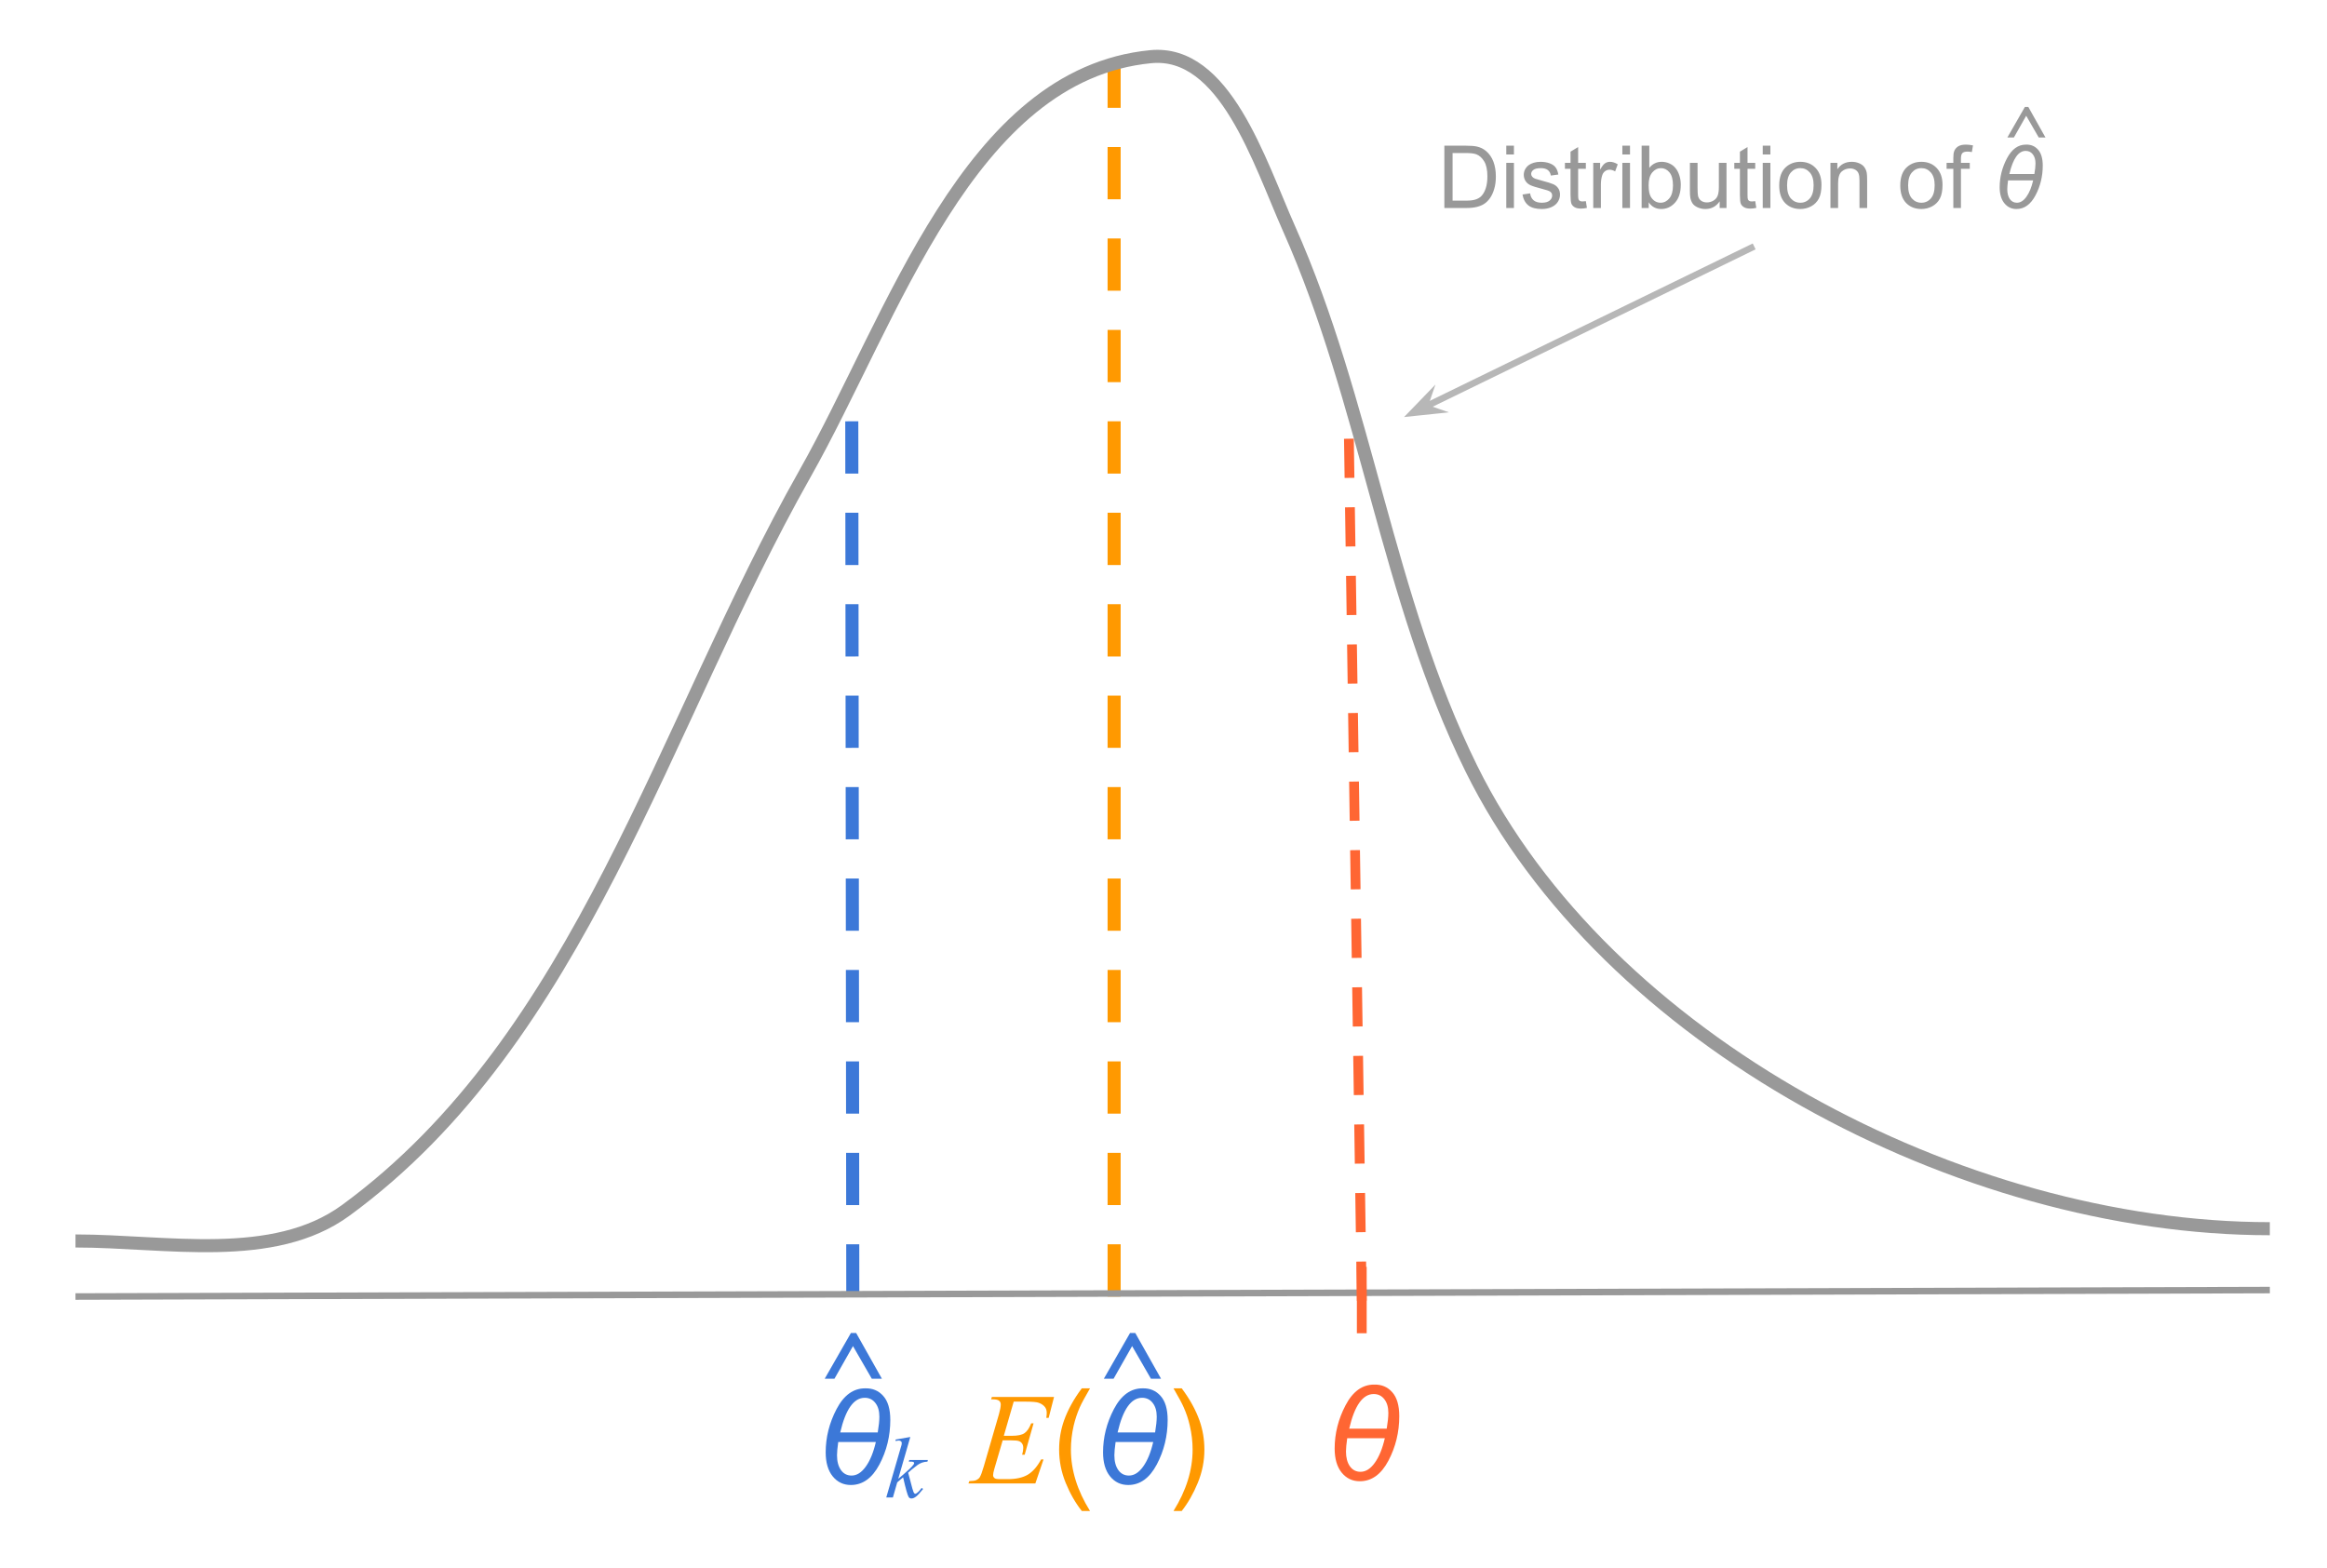
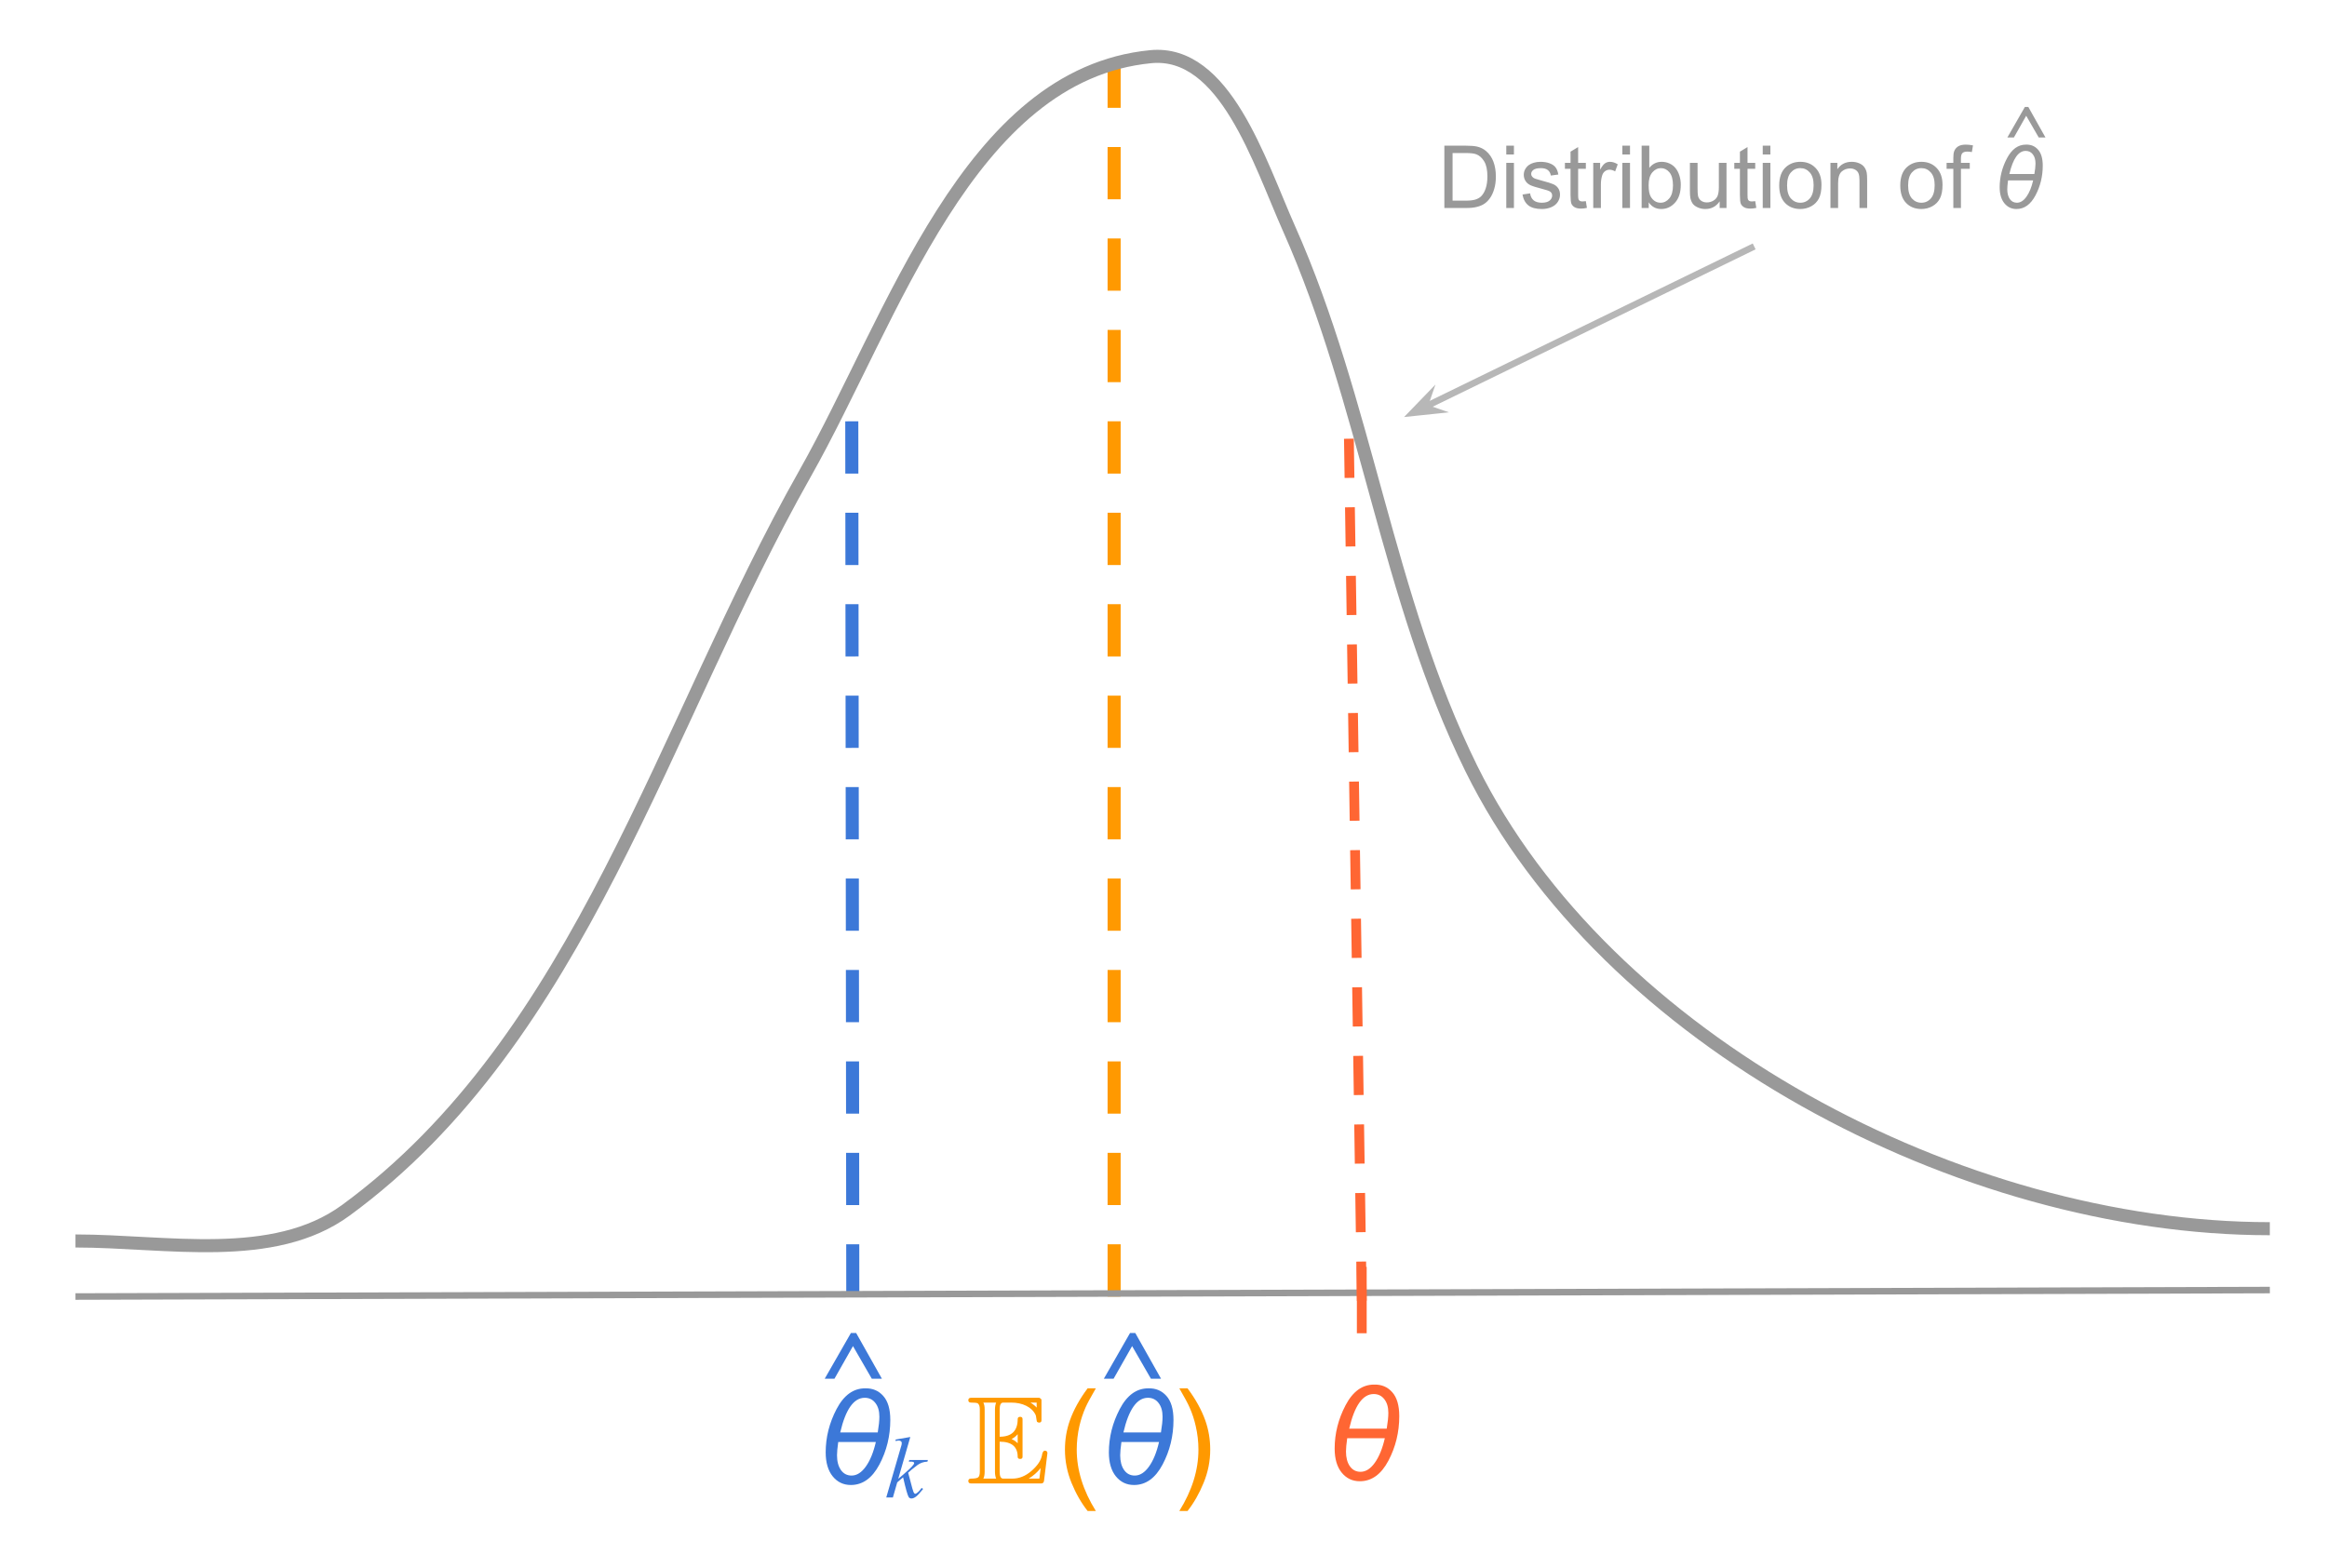
<svg xmlns="http://www.w3.org/2000/svg" version="1.1" viewBox="0.0 0.0 712.381 480.0" fill="none" stroke="none" stroke-linecap="square" stroke-miterlimit="10">
  <clipPath id="p.0">
    <path d="m0 0l712.381 0l0 480.0l-712.381 0l0 -480.0z" clip-rule="nonzero" />
  </clipPath>
  <g clip-path="url(#p.0)">
    <path fill="#000000" fill-opacity="0.0" d="m0 0l712.381 0l0 480.0l-712.381 0z" fill-rule="evenodd" />
    <path fill="#000000" fill-opacity="0.0" d="m390.228 405.709l53.323 0l0 57.134l-53.323 0z" fill-rule="evenodd" />
    <path fill="#ff6633" d="m408.587 443.578q0 -6.891 3.328 -13.25q3.344 -6.375 8.781 -6.344q3.375 -0.094 5.516 2.328q2.156 2.406 2.156 7.344q0 7.344 -3.328 13.641q-3.328 6.281 -8.75 6.281q-3.406 0 -5.562 -2.656q-2.141 -2.656 -2.141 -7.344zm4.453 -6.094l11.484 0q0.5 -2.984 0.5 -4.828q0 -2.641 -1.234 -4.203q-1.219 -1.578 -3.25 -1.578q-5.031 0 -7.5 10.609zm10.906 2.922l-11.516 0q-0.375 2.641 -0.375 4.062q0 2.812 1.188 4.516q1.203 1.703 3.266 1.703q2.391 0 4.359 -2.75q1.984 -2.766 3.078 -7.531z" fill-rule="nonzero" />
    <path fill="#000000" fill-opacity="0.0" d="m234.414 406.857l53.323 0l0 57.134l-53.323 0z" fill-rule="evenodd" />
    <path fill="#3c78d8" d="m252.773 444.726q0 -6.891 3.328 -13.25q3.344 -6.375 8.781 -6.344q3.375 -0.094 5.516 2.328q2.156 2.406 2.156 7.344q0 7.344 -3.328 13.641q-3.328 6.281 -8.75 6.281q-3.406 0 -5.562 -2.656q-2.141 -2.656 -2.141 -7.344zm4.453 -6.094l11.484 0q0.5 -2.984 0.5 -4.828q0 -2.641 -1.234 -4.203q-1.219 -1.578 -3.25 -1.578q-5.031 0 -7.5 10.609zm10.906 2.922l-11.516 0q-0.375 2.641 -0.375 4.062q0 2.812 1.188 4.516q1.203 1.703 3.266 1.703q2.391 0 4.359 -2.75q1.984 -2.766 3.078 -7.531z" fill-rule="nonzero" />
    <path fill="#000000" fill-opacity="0.0" d="m281.265 406.858l105.008 0l0 71.37l-105.008 0z" fill-rule="evenodd" />
-     <path fill="#ff9900" d="m310.335 429.195l-3.031 10.469l2.484 0q2.656 0 3.844 -0.812q1.188 -0.812 2.047 -3.0l0.734 0l-2.719 9.609l-0.781 0q0.344 -1.203 0.344 -2.062q0 -0.844 -0.344 -1.344q-0.328 -0.516 -0.938 -0.75q-0.594 -0.25 -2.5 -0.25l-2.516 0l-2.562 8.766q-0.375 1.266 -0.375 1.938q0 0.5 0.484 0.891q0.344 0.281 1.672 0.281l2.344 0q3.797 0 6.094 -1.344q2.297 -1.359 4.109 -4.688l0.734 0l-2.5 7.359l-20.484 0l0.266 -0.719q1.516 -0.047 2.047 -0.281q0.781 -0.344 1.141 -0.891q0.516 -0.812 1.25 -3.359l4.641 -15.984q0.547 -1.938 0.547 -2.953q0 -0.734 -0.516 -1.156q-0.516 -0.422 -2.016 -0.422l-0.422 0l0.234 -0.719l19.031 0l-1.641 6.391l-0.719 0q0.125 -0.906 0.125 -1.516q0 -1.031 -0.5 -1.734q-0.672 -0.891 -1.938 -1.359q-0.938 -0.359 -4.312 -0.359l-3.359 0z" fill-rule="nonzero" />
-     <path fill="#ff9900" d="m331.175 462.68q-2.906 -3.672 -4.922 -8.594q-2.016 -4.922 -2.016 -10.203q0 -4.641 1.5 -8.906q1.766 -4.938 5.438 -9.844l2.516 0q-2.359 4.062 -3.125 5.797q-1.188 2.703 -1.875 5.625q-0.844 3.656 -0.844 7.344q0 9.406 5.844 18.781l-2.516 0z" fill-rule="nonzero" />
-     <path fill="#3c78d8" d="m337.683 444.726q0 -6.891 3.328 -13.25q3.344 -6.375 8.781 -6.344q3.375 -0.094 5.516 2.328q2.156 2.406 2.156 7.344q0 7.344 -3.328 13.641q-3.328 6.281 -8.75 6.281q-3.406 0 -5.562 -2.656q-2.141 -2.656 -2.141 -7.344zm4.453 -6.094l11.484 0q0.5 -2.984 0.5 -4.828q0 -2.641 -1.234 -4.203q-1.219 -1.578 -3.25 -1.578q-5.031 0 -7.5 10.609zm10.906 2.922l-11.516 0q-0.375 2.641 -0.375 4.062q0 2.812 1.188 4.516q1.203 1.703 3.266 1.703q2.391 0 4.359 -2.75q1.984 -2.766 3.078 -7.531z" fill-rule="nonzero" />
-     <path fill="#ff9900" d="m361.773 462.68l-2.516 0q5.844 -9.375 5.844 -18.781q0 -3.672 -0.844 -7.281q-0.656 -2.922 -1.859 -5.625q-0.75 -1.75 -3.141 -5.859l2.516 0q3.672 4.906 5.438 9.844q1.5 4.266 1.5 8.906q0 5.281 -2.031 10.203q-2.016 4.922 -4.906 8.594z" fill-rule="nonzero" />
+     <path fill="#ff9900" d="m297.286 452.773q1.625 0 2.141 -0.375q0.531 -0.375 0.531 -1.781l0 -19.078q0 -1.406 -0.672 -1.844q-0.484 -0.203 -2.0 -0.203q-0.844 0 -0.844 -0.719q0 -0.75 0.844 -0.75l20.875 0q0.672 0.312 0.672 0.672l0 6.25q0 0.672 -0.75 0.672q-0.25 0 -0.609 -0.234q-0.109 -0.25 -0.219 -1.062q-0.094 -0.828 -0.219 -1.062q-0.875 -1.797 -2.859 -2.781q-1.984 -0.984 -4.625 -0.984l-2.438 0q-1.078 0 -1.078 2.078l0 8.375q5.516 0 5.516 -5.406q0 -0.688 0.766 -0.688q0.719 0 0.719 0.688l0 11.562q0 0.641 -0.719 0.641q-0.766 0 -0.766 -0.641q0 -4.641 -5.516 -4.641l0 9.281q0 2.031 1.078 2.031l2.797 0q3.125 0 5.828 -2.328q2.703 -2.344 3.219 -4.672q0.203 -1.562 0.953 -1.562q0.328 0 0.531 0.203q0.203 0.203 0.203 0.484q0 0.078 0 0.125l-1.047 8.547q-0.125 0.328 -0.203 0.453q-0.438 0.234 -0.484 0.234l-21.625 0q-0.844 0 -0.844 -0.766q0 -0.719 0.844 -0.719zm20.078 -21.75l0 -1.531l-1.922 0q1.203 0.719 1.922 1.531zm-5.812 10.922l0 -2.766q-0.875 1.0 -1.875 1.484q1.047 0.438 1.875 1.281zm7.047 7.594q-1.562 1.953 -3.688 3.234l3.281 0l0.406 -3.234zm-13.641 3.234q-0.359 -0.922 -0.359 -2.031l0 -19.172q0 -1.156 0.359 -2.078l-3.922 0q0.406 0.766 0.406 2.047l0 19.078q0 1.406 -0.406 2.156l3.922 0z" fill-rule="nonzero" />
+     <path fill="#ff9900" d="m332.958 462.68q-2.906 -3.672 -4.922 -8.594q-2.016 -4.922 -2.016 -10.203q0 -4.641 1.5 -8.906q1.766 -4.938 5.438 -9.844l2.516 0q-2.359 4.062 -3.125 5.797q-1.188 2.703 -1.875 5.625q-0.844 3.656 -0.844 7.344q0 9.406 5.844 18.781l-2.516 0z" fill-rule="nonzero" />
+     <path fill="#3c78d8" d="m339.466 444.726q0 -6.891 3.328 -13.25q3.344 -6.375 8.781 -6.344q3.375 -0.094 5.516 2.328q2.156 2.406 2.156 7.344q0 7.344 -3.328 13.641q-3.328 6.281 -8.75 6.281q-3.406 0 -5.562 -2.656q-2.141 -2.656 -2.141 -7.344zm4.453 -6.094l11.484 0q0.5 -2.984 0.5 -4.828q0 -2.641 -1.234 -4.203q-1.219 -1.578 -3.25 -1.578q-5.031 0 -7.5 10.609zm10.906 2.922l-11.516 0q-0.375 2.641 -0.375 4.062q0 2.812 1.188 4.516q1.203 1.703 3.266 1.703q2.391 0 4.359 -2.75q1.984 -2.766 3.078 -7.531z" fill-rule="nonzero" />
+     <path fill="#ff9900" d="m363.556 462.68l-2.516 0q5.844 -9.375 5.844 -18.781q0 -3.672 -0.844 -7.281q-0.656 -2.922 -1.859 -5.625q-0.75 -1.75 -3.141 -5.859l2.516 0q3.672 4.906 5.438 9.844q1.5 4.266 1.5 8.906q0 5.281 -2.031 10.203q-2.016 4.922 -4.906 8.594z" fill-rule="nonzero" />
    <path fill="#000000" fill-opacity="0.0" d="m318.597 387.809l53.323 0l0 40.126l-53.323 0z" fill-rule="evenodd" />
    <path fill="#3c78d8" d="m337.924 422.193l8.031 -14.016l1.594 0l7.891 14.016l-3.094 0l-5.766 -10.0l-5.672 10.0l-2.984 0z" fill-rule="nonzero" />
    <path fill="#000000" fill-opacity="0.0" d="m233.142 387.809l53.323 0l0 40.126l-53.323 0z" fill-rule="evenodd" />
    <path fill="#3c78d8" d="m252.47 422.193l8.031 -14.016l1.594 0l7.891 14.016l-3.094 0l-5.766 -10.0l-5.672 10.0l-2.984 0z" fill-rule="nonzero" />
    <path fill="#000000" fill-opacity="0.0" d="m341.074 397.016l0 -377.386" fill-rule="evenodd" />
    <path stroke="#ff9900" stroke-width="4.0" stroke-linejoin="round" stroke-linecap="butt" stroke-dasharray="16.0,12.0" d="m341.074 397.016l0 -377.386" fill-rule="evenodd" />
    <path fill="#000000" fill-opacity="0.0" d="m261.074 397.016l-0.315 -271.496" fill-rule="evenodd" />
    <path stroke="#3c78d8" stroke-width="4.0" stroke-linejoin="round" stroke-linecap="butt" stroke-dasharray="16.0,12.0" d="m261.074 397.016l-0.315 -271.496" fill-rule="evenodd" />
    <path fill="#000000" fill-opacity="0.0" d="m23.11 380.003c27.775 0 60.547 6.873 82.768 -9.395c72.098 -52.781 96.976 -148.45 140.512 -225.478c27.108 -47.962 50.032 -122.318 105.867 -127.771c22.733 -2.22 33.238 32.156 42.347 52.609c23.703 53.221 30.03 113.064 55.818 165.354c41.05 83.235 149.821 140.921 244.454 140.921" fill-rule="evenodd" />
    <path stroke="#999999" stroke-width="4.0" stroke-linejoin="round" stroke-linecap="butt" d="m23.11 380.003c27.775 0 60.547 6.873 82.768 -9.395c72.098 -52.781 96.976 -148.45 140.512 -225.478c27.108 -47.962 50.032 -122.318 105.867 -127.771c22.733 -2.22 33.238 32.156 42.347 52.609c23.703 53.221 30.03 113.064 55.818 165.354c41.05 83.235 149.821 140.921 244.454 140.921" fill-rule="evenodd" />
    <path fill="#000000" fill-opacity="0.0" d="m23.105 397.016l671.78 -1.984" fill-rule="evenodd" />
    <path stroke="#999999" stroke-width="2.0" stroke-linejoin="round" stroke-linecap="butt" d="m23.105 397.016l671.78 -1.984" fill-rule="evenodd" />
    <path fill="#000000" fill-opacity="0.0" d="m416.89 387.94l0 20.315" fill-rule="evenodd" />
    <path stroke="#ff6633" stroke-width="3.0" stroke-linejoin="round" stroke-linecap="butt" d="m416.89 387.94l0 20.315" fill-rule="evenodd" />
    <path fill="#000000" fill-opacity="0.0" d="m431.11 29.089l211.811 0l0 46.362l-211.811 0z" fill-rule="evenodd" />
    <path fill="#999999" d="m442.173 63.689l0 -19.078l6.562 0q2.234 0 3.406 0.266q1.641 0.375 2.797 1.375q1.5 1.266 2.25 3.25q0.75 1.984 0.75 4.547q0 2.172 -0.516 3.859q-0.5 1.672 -1.297 2.781q-0.781 1.094 -1.734 1.719q-0.938 0.625 -2.281 0.953q-1.328 0.328 -3.062 0.328l-6.875 0zm2.516 -2.25l4.078 0q1.891 0 2.953 -0.344q1.078 -0.359 1.719 -1.0q0.891 -0.891 1.391 -2.406q0.516 -1.516 0.516 -3.688q0 -2.984 -0.984 -4.594q-0.984 -1.609 -2.391 -2.156q-1.016 -0.391 -3.266 -0.391l-4.016 0l0 14.578zm16.438 -14.141l0 -2.688l2.344 0l0 2.688l-2.344 0zm0 16.391l0 -13.828l2.344 0l0 13.828l-2.344 0zm4.969 -4.125l2.328 -0.359q0.188 1.391 1.078 2.141q0.891 0.734 2.5 0.734q1.609 0 2.391 -0.656q0.781 -0.656 0.781 -1.547q0 -0.797 -0.688 -1.25q-0.484 -0.312 -2.391 -0.797q-2.578 -0.656 -3.578 -1.125q-1.0 -0.469 -1.516 -1.312q-0.516 -0.844 -0.516 -1.859q0 -0.922 0.422 -1.703q0.438 -0.797 1.156 -1.312q0.547 -0.406 1.484 -0.688q0.953 -0.281 2.031 -0.281q1.625 0 2.859 0.469q1.234 0.469 1.812 1.281q0.594 0.797 0.812 2.141l-2.297 0.312q-0.156 -1.078 -0.906 -1.672q-0.75 -0.594 -2.109 -0.594q-1.609 0 -2.312 0.531q-0.688 0.531 -0.688 1.25q0 0.453 0.297 0.812q0.281 0.375 0.891 0.625q0.359 0.141 2.078 0.609q2.484 0.656 3.469 1.078q0.984 0.422 1.531 1.234q0.562 0.797 0.562 2.0q0 1.172 -0.688 2.219q-0.672 1.031 -1.969 1.594q-1.281 0.563 -2.906 0.563q-2.703 0 -4.125 -1.109q-1.406 -1.125 -1.797 -3.328zm19.391 2.031l0.328 2.062q-0.984 0.219 -1.766 0.219q-1.266 0 -1.969 -0.406q-0.703 -0.406 -1.0 -1.062q-0.281 -0.656 -0.281 -2.766l0 -7.953l-1.719 0l0 -1.828l1.719 0l0 -3.422l2.328 -1.406l0 4.828l2.359 0l0 1.828l-2.359 0l0 8.078q0 1.0 0.125 1.297q0.125 0.281 0.406 0.453q0.281 0.172 0.797 0.172q0.391 0 1.031 -0.094zm2.265 2.094l0 -13.828l2.109 0l0 2.094q0.797 -1.469 1.484 -1.938q0.688 -0.469 1.5 -0.469q1.188 0 2.406 0.766l-0.797 2.172q-0.859 -0.516 -1.719 -0.516q-0.766 0 -1.391 0.469q-0.609 0.453 -0.859 1.281q-0.391 1.25 -0.391 2.734l0 7.234l-2.344 0zm8.908 -16.391l0 -2.688l2.344 0l0 2.688l-2.344 0zm0 16.391l0 -13.828l2.344 0l0 13.828l-2.344 0zm8.078 0l-2.172 0l0 -19.078l2.344 0l0 6.797q1.484 -1.859 3.781 -1.859q1.281 0 2.406 0.516q1.141 0.516 1.875 1.453q0.75 0.922 1.156 2.25q0.422 1.312 0.422 2.797q0 3.562 -1.766 5.5q-1.75 1.938 -4.219 1.938q-2.438 0 -3.828 -2.047l0 1.734zm-0.031 -7.016q0 2.484 0.672 3.594q1.109 1.812 3.0 1.812q1.531 0 2.656 -1.328q1.125 -1.344 1.125 -3.984q0 -2.703 -1.078 -3.984q-1.078 -1.297 -2.594 -1.297q-1.547 0 -2.672 1.328q-1.109 1.328 -1.109 3.859zm21.747 7.016l0 -2.031q-1.609 2.344 -4.375 2.344q-1.234 0 -2.297 -0.469q-1.062 -0.469 -1.578 -1.172q-0.5 -0.719 -0.719 -1.75q-0.141 -0.688 -0.141 -2.188l0 -8.562l2.344 0l0 7.672q0 1.828 0.141 2.469q0.219 0.922 0.938 1.453q0.719 0.531 1.766 0.531q1.062 0 1.984 -0.531q0.922 -0.547 1.297 -1.469q0.391 -0.938 0.391 -2.719l0 -7.406l2.344 0l0 13.828l-2.094 0zm10.887 -2.094l0.328 2.062q-0.984 0.219 -1.766 0.219q-1.266 0 -1.969 -0.406q-0.703 -0.406 -1.0 -1.062q-0.281 -0.656 -0.281 -2.766l0 -7.953l-1.719 0l0 -1.828l1.719 0l0 -3.422l2.328 -1.406l0 4.828l2.359 0l0 1.828l-2.359 0l0 8.078q0 1.0 0.125 1.297q0.125 0.281 0.406 0.453q0.281 0.172 0.797 0.172q0.391 0 1.031 -0.094zm2.297 -14.297l0 -2.688l2.344 0l0 2.688l-2.344 0zm0 16.391l0 -13.828l2.344 0l0 13.828l-2.344 0zm5.047 -6.906q0 -3.844 2.125 -5.688q1.781 -1.547 4.344 -1.547q2.859 0 4.656 1.875q1.812 1.859 1.812 5.156q0 2.672 -0.797 4.203q-0.797 1.531 -2.328 2.375q-1.531 0.844 -3.344 0.844q-2.891 0 -4.688 -1.859q-1.781 -1.859 -1.781 -5.359zm2.406 0q0 2.656 1.156 3.984q1.156 1.312 2.906 1.312q1.75 0 2.906 -1.328q1.156 -1.328 1.156 -4.047q0 -2.562 -1.172 -3.891q-1.156 -1.328 -2.891 -1.328q-1.75 0 -2.906 1.328q-1.156 1.312 -1.156 3.969zm13.278 6.906l0 -13.828l2.109 0l0 1.969q1.531 -2.281 4.406 -2.281q1.25 0 2.297 0.453q1.047 0.453 1.562 1.188q0.531 0.719 0.734 1.719q0.125 0.656 0.125 2.281l0 8.5l-2.344 0l0 -8.406q0 -1.438 -0.281 -2.141q-0.266 -0.719 -0.969 -1.141q-0.688 -0.422 -1.625 -0.422q-1.484 0 -2.578 0.953q-1.094 0.953 -1.094 3.609l0 7.547l-2.344 0zm21.372 -6.906q0 -3.844 2.125 -5.688q1.781 -1.547 4.344 -1.547q2.859 0 4.656 1.875q1.812 1.859 1.812 5.156q0 2.672 -0.797 4.203q-0.797 1.531 -2.328 2.375q-1.531 0.844 -3.344 0.844q-2.891 0 -4.688 -1.859q-1.781 -1.859 -1.781 -5.359zm2.406 0q0 2.656 1.156 3.984q1.156 1.312 2.906 1.312q1.75 0 2.906 -1.328q1.156 -1.328 1.156 -4.047q0 -2.562 -1.172 -3.891q-1.156 -1.328 -2.891 -1.328q-1.75 0 -2.906 1.328q-1.156 1.312 -1.156 3.969zm13.841 6.906l0 -12.0l-2.062 0l0 -1.828l2.062 0l0 -1.469q0 -1.391 0.25 -2.062q0.344 -0.922 1.188 -1.484q0.859 -0.562 2.391 -0.562q0.984 0 2.188 0.234l-0.344 2.047q-0.734 -0.141 -1.391 -0.141q-1.062 0 -1.516 0.469q-0.438 0.453 -0.438 1.703l0 1.266l2.703 0l0 1.828l-2.703 0l0 12.0l-2.328 0z" fill-rule="nonzero" />
    <path fill="#999999" d="m612.174 57.33q0 -4.594 2.219 -8.828q2.234 -4.25 5.859 -4.219q2.25 -0.062 3.672 1.547q1.438 1.609 1.438 4.891q0 4.906 -2.219 9.094q-2.219 4.188 -5.828 4.188q-2.266 0 -3.703 -1.766q-1.438 -1.781 -1.438 -4.906zm2.969 -4.047l7.656 0q0.344 -2.0 0.344 -3.219q0 -1.766 -0.828 -2.812q-0.812 -1.047 -2.172 -1.047q-3.344 0 -5.0 7.078zm7.281 1.953l-7.688 0q-0.234 1.75 -0.234 2.703q0 1.875 0.781 3.016q0.797 1.125 2.172 1.125q1.594 0 2.906 -1.828q1.328 -1.844 2.062 -5.016z" fill-rule="nonzero" />
    <path fill="#000000" fill-opacity="0.0" d="m537.016 75.451l-107.181 52.252" fill-rule="evenodd" />
    <path stroke="#b7b7b7" stroke-width="2.0" stroke-linejoin="round" stroke-linecap="butt" d="m537.016 75.451l-101.02 49.248" fill-rule="evenodd" />
    <path fill="#b7b7b7" stroke="#b7b7b7" stroke-width="2.0" stroke-linecap="butt" d="m435.996 124.7l1.036 -3.007l-4.569 4.73l6.54 -0.686z" fill-rule="evenodd" />
    <path fill="#000000" fill-opacity="0.0" d="m416.89 398.311l-4.063 -272.441" fill-rule="evenodd" />
    <path stroke="#ff6633" stroke-width="3.0" stroke-linejoin="round" stroke-linecap="butt" stroke-dasharray="12.0,9.0" d="m416.89 398.311l-4.063 -272.441" fill-rule="evenodd" />
    <path fill="#000000" fill-opacity="0.0" d="m262.051 423.947l31.78 0l0 46.362l-31.78 0z" fill-rule="evenodd" />
    <path fill="#3c78d8" d="m278.676 440.031l-3.688 12.797l1.484 -1.25q2.422 -2.062 3.156 -3.047q0.234 -0.328 0.234 -0.5q0 -0.125 -0.078 -0.219q-0.078 -0.109 -0.312 -0.172q-0.219 -0.062 -0.797 -0.062l-0.453 0l0.141 -0.5l5.688 0l-0.125 0.5q-0.984 0.047 -1.688 0.312q-0.703 0.25 -1.375 0.734q-1.312 0.984 -1.734 1.359l-1.109 0.984q0.281 0.938 0.703 2.625q0.703 2.781 0.938 3.297q0.25 0.531 0.516 0.531q0.219 0 0.516 -0.234q0.688 -0.484 1.453 -1.562l0.453 0.312q-1.422 1.797 -2.188 2.359q-0.75 0.562 -1.375 0.562q-0.547 0 -0.844 -0.422q-0.516 -0.781 -1.719 -6.062l-1.797 1.547l-1.328 4.625l-2.031 0l4.312 -14.844l0.375 -1.266q0.062 -0.328 0.062 -0.578q0 -0.312 -0.25 -0.516q-0.234 -0.219 -0.688 -0.219q-0.297 0 -0.953 0.141l0 -0.453l4.5 -0.781z" fill-rule="nonzero" />
    <path fill="#000000" fill-opacity="0.0" d="m592.757 16.176l53.323 0l0 40.126l-53.323 0z" fill-rule="evenodd" />
    <path fill="#999999" d="m614.527 42.104l5.359 -9.344l1.062 0l5.25 9.344l-2.062 0l-3.844 -6.656l-3.766 6.656l-2.0 0z" fill-rule="nonzero" />
  </g>
</svg>
